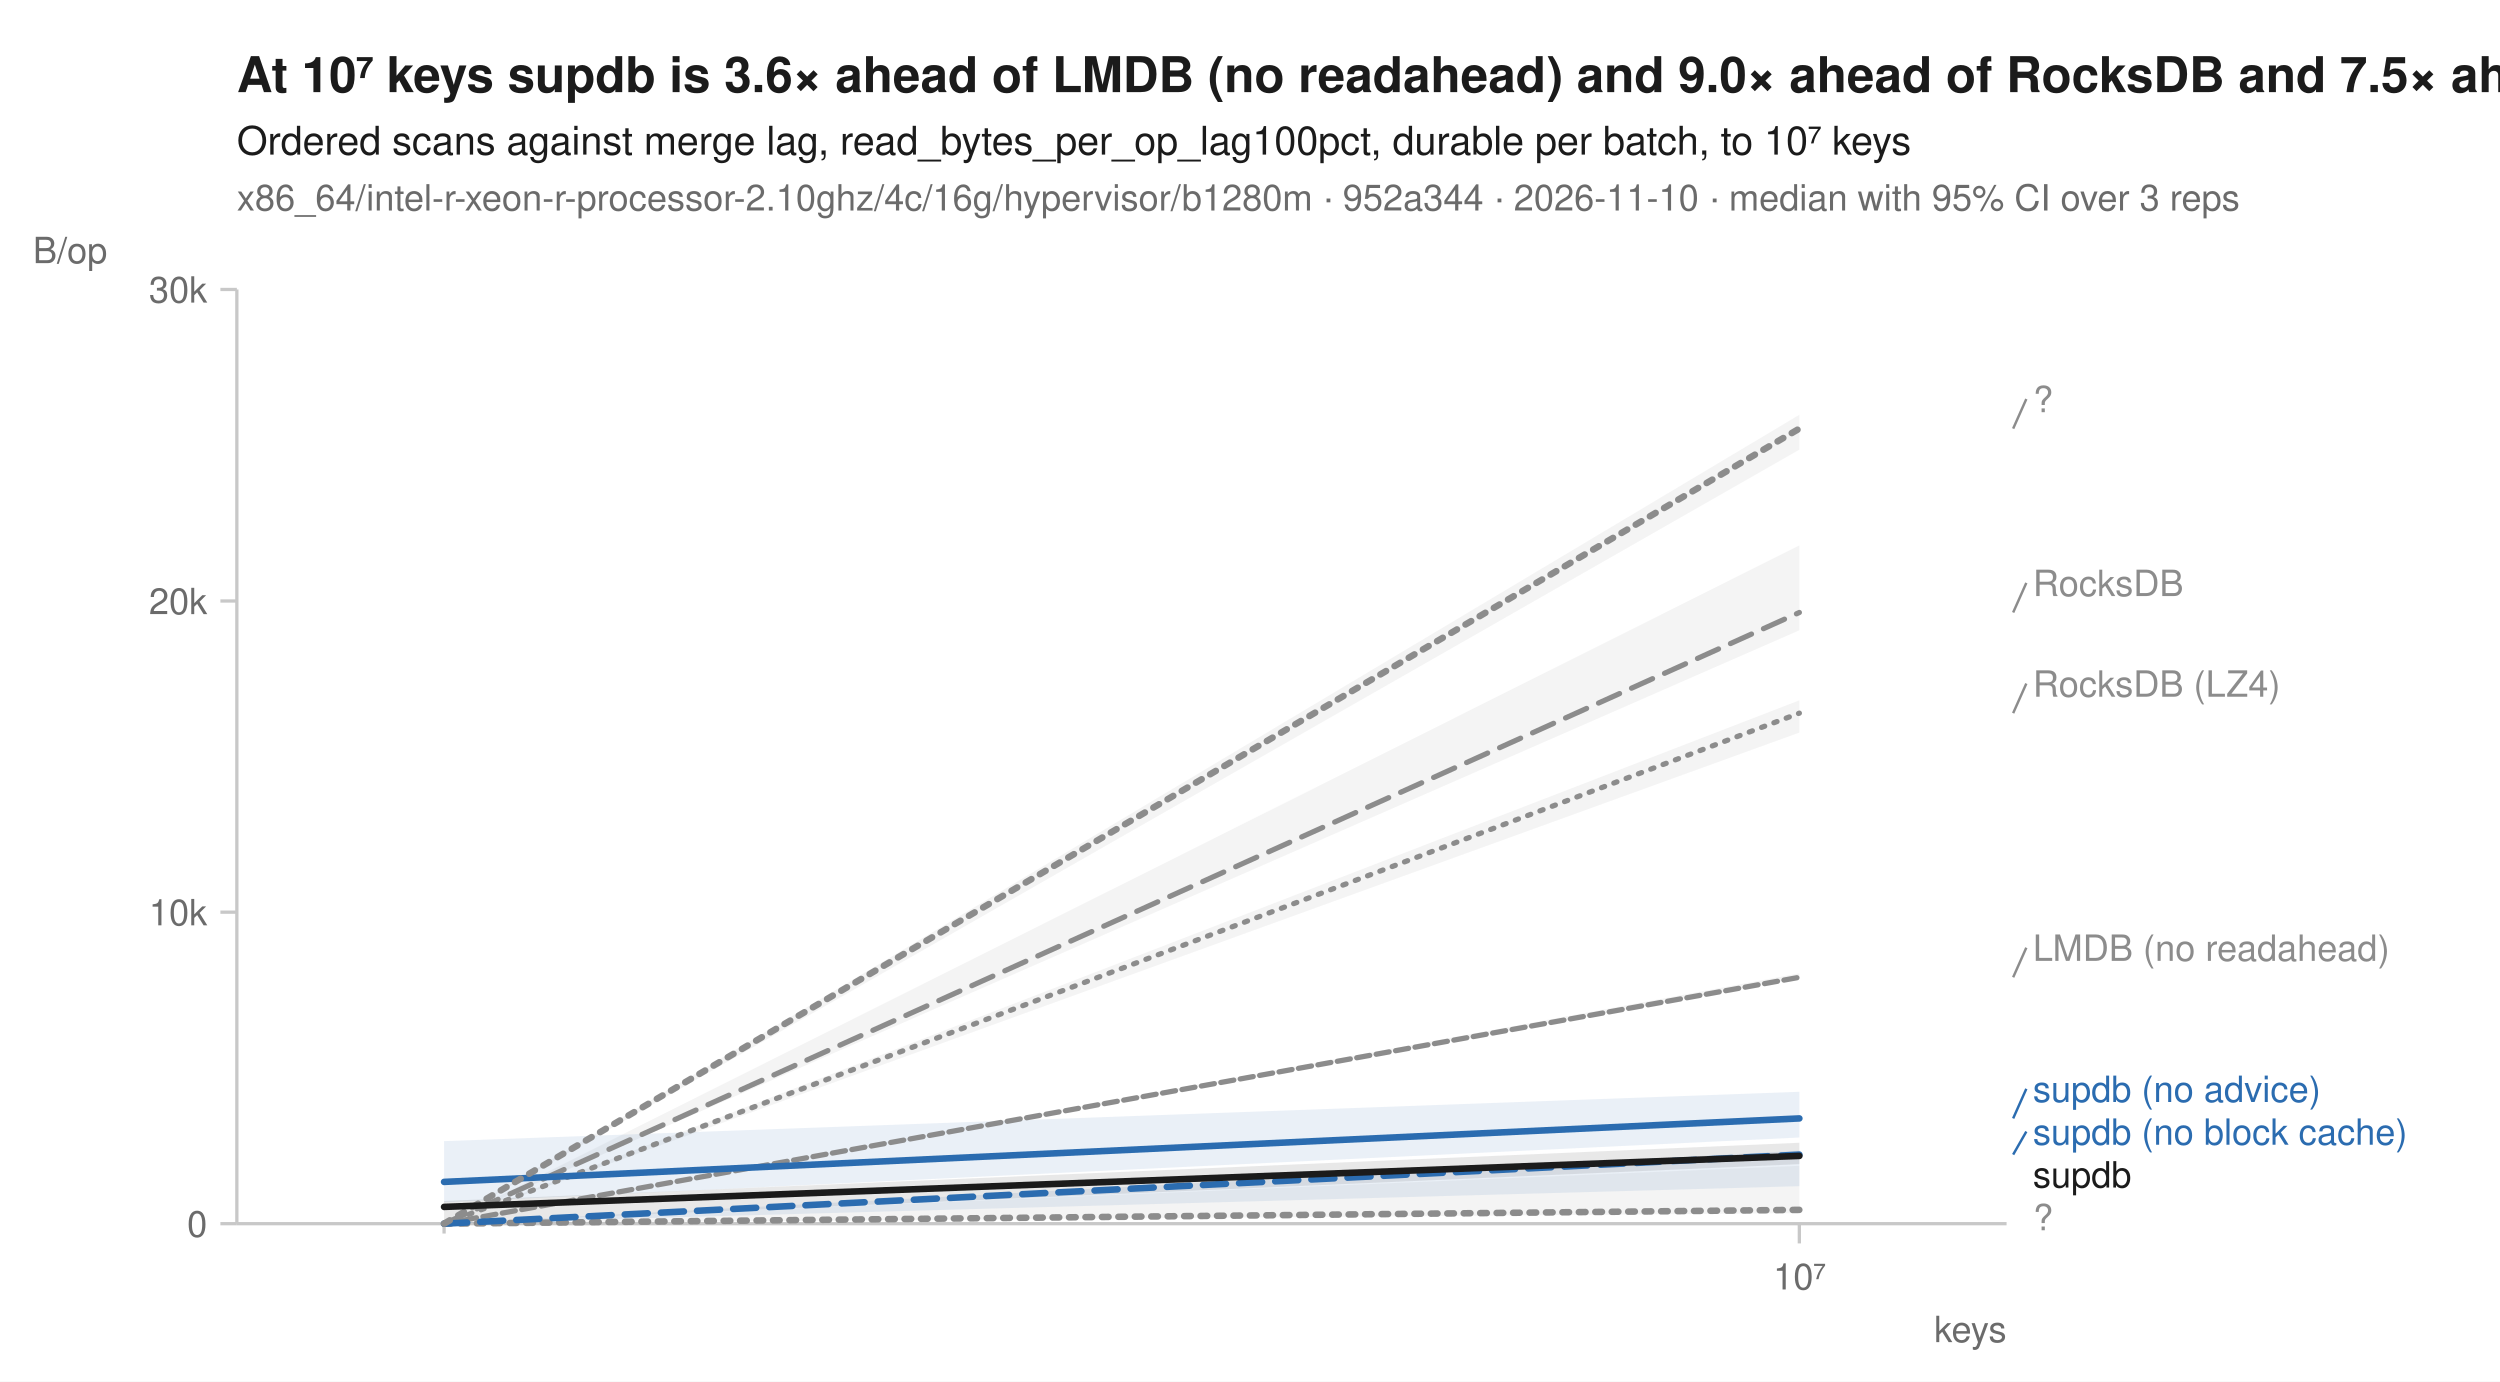
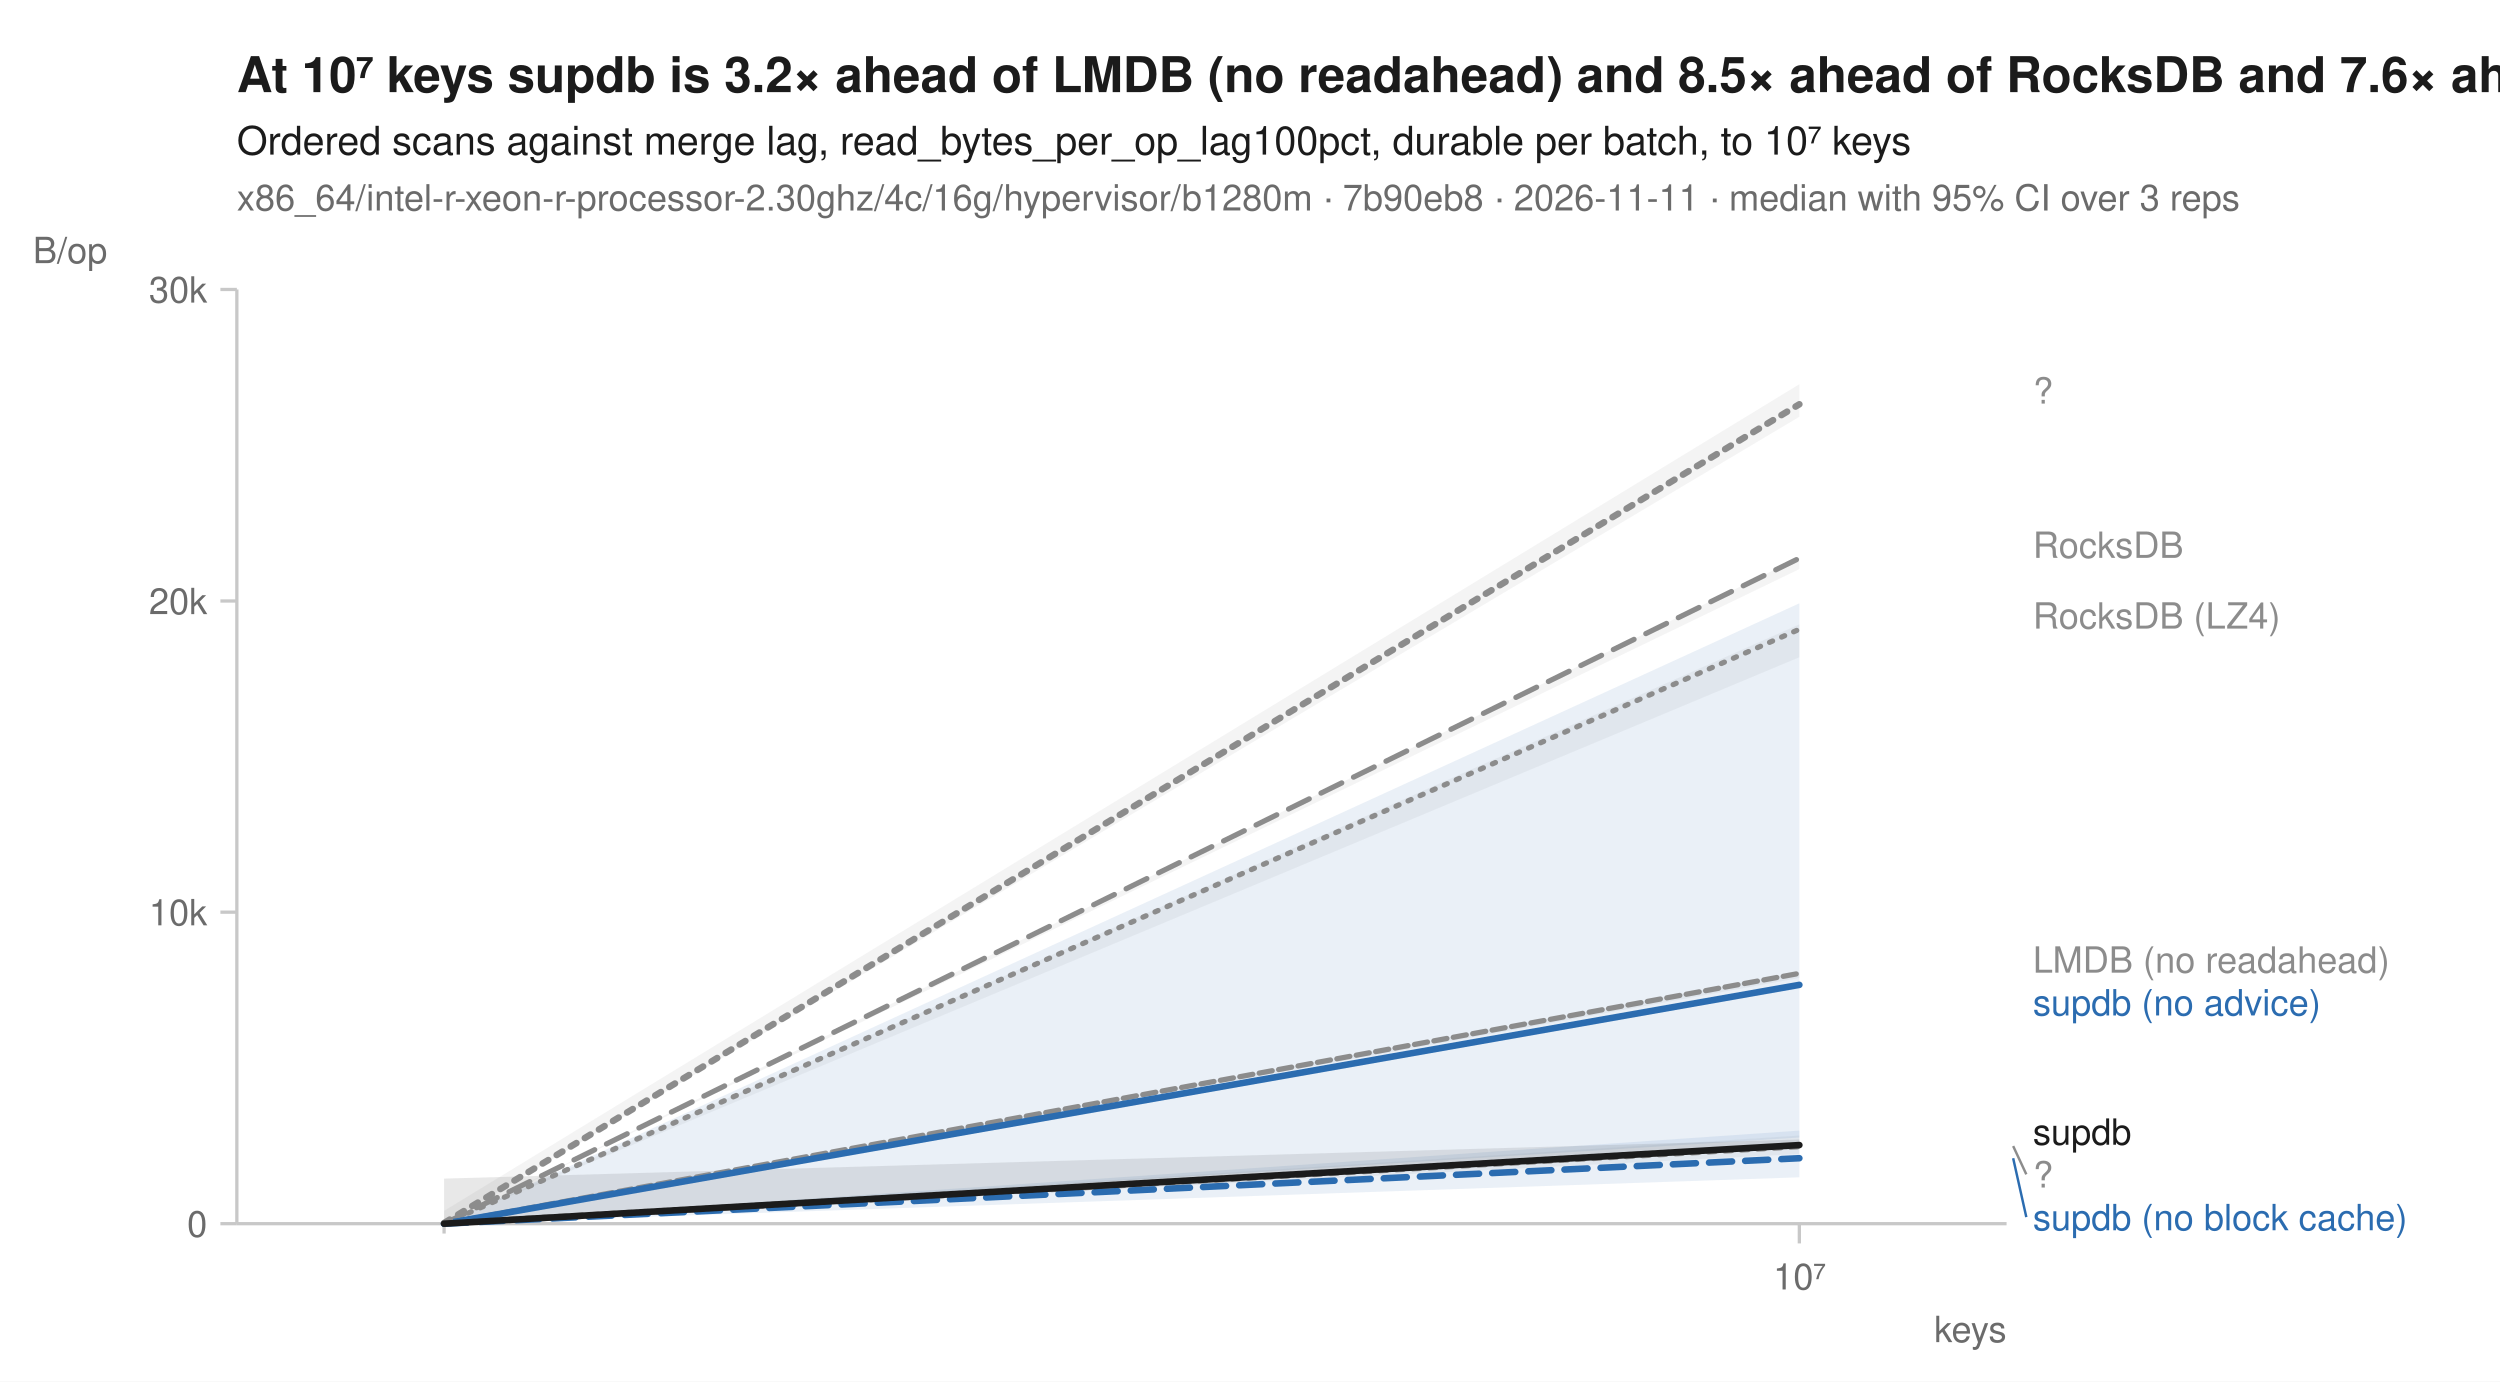
<svg xmlns="http://www.w3.org/2000/svg" width="760" height="420" viewBox="0 0 760 420" font-family="-apple-system, BlinkMacSystemFont, 'Segoe UI', Helvetica, Arial, sans-serif" fill="#1b1b1b">
  <rect width="760" height="420" fill="white" />
-   <text x="72" y="28" font-size="15" font-weight="600">At 10⁷ keys supdb is 3.6× ahead of LMDB (no readahead) and 9.0× ahead of RocksDB and 7.5× ahead of RocksDB (LZ4)</text>
+   <text x="72" y="28" font-size="15" font-weight="600">At 10⁷ keys supdb is 3.2× ahead of LMDB (no readahead) and 8.5× ahead of RocksDB and 7.6× ahead of RocksDB (LZ4)</text>
  <text x="72" y="47" font-size="12">Ordered scans against merge lag, read_bytes_per_op_lag100pct, durable per batch, to 10⁷ keys</text>
-   <text x="72" y="64" font-size="11" fill="#6b6b6b">x86_64/intel-r-xeon-r-processor-2.10ghz/4c/16g/hypervisor/b1280m · 952a344 · 2026-11-10 · median with 95% CI over 3 reps</text>
+   <text x="72" y="64" font-size="11" fill="#6b6b6b">x86_64/intel-r-xeon-r-processor-2.30ghz/4c/16g/hypervisor/b1280m · 7b90eb8 · 2026-11-11 · median with 95% CI over 3 reps</text>
  <line x1="72" y1="372" x2="610" y2="372" stroke="#c8c8c8" stroke-width="1" />
  <line x1="72" y1="88" x2="72" y2="372" stroke="#c8c8c8" stroke-width="1" />
  <line x1="135.0" y1="372" x2="135.0" y2="375" stroke="#c8c8c8" stroke-width="1" />
  <line x1="547.0" y1="372" x2="547.0" y2="378" stroke="#c8c8c8" stroke-width="1" />
  <text x="547.0" y="392" font-size="11" text-anchor="middle" fill="#6b6b6b">10⁷</text>
  <text x="610" y="408" font-size="11" text-anchor="end" fill="#6b6b6b">keys</text>
  <line x1="67" y1="372.0" x2="72" y2="372.0" stroke="#c8c8c8" stroke-width="1" />
  <text x="63" y="376.0" font-size="11" text-anchor="end" fill="#6b6b6b">0</text>
  <line x1="67" y1="277.3" x2="72" y2="277.3" stroke="#c8c8c8" stroke-width="1" />
  <text x="63" y="281.3" font-size="11" text-anchor="end" fill="#6b6b6b">10k</text>
  <line x1="67" y1="182.7" x2="72" y2="182.7" stroke="#c8c8c8" stroke-width="1" />
  <text x="63" y="186.7" font-size="11" text-anchor="end" fill="#6b6b6b">20k</text>
  <line x1="67" y1="88.0" x2="72" y2="88.0" stroke="#c8c8c8" stroke-width="1" />
  <text x="63" y="92.0" font-size="11" text-anchor="end" fill="#6b6b6b">30k</text>
  <text x="10" y="80" font-size="11" text-anchor="start" fill="#6b6b6b">B/op</text>
-   <path d="M135.0,372.0 L547.0,212.9 L547.0,222.7 L135.0,372.0 Z" fill="#8c8c8c" fill-opacity="0.10" />
-   <path d="M135.0,372.0 L547.0,295.9 L547.0,297.2 L135.0,372.0 Z" fill="#8c8c8c" fill-opacity="0.10" />
-   <path d="M135.0,371.9 L547.0,354.4 L547.0,368.8 L135.0,372.0 Z" fill="#8c8c8c" fill-opacity="0.10" />
-   <path d="M135.0,372.0 L547.0,165.8 L547.0,191.6 L135.0,372.0 Z" fill="#8c8c8c" fill-opacity="0.10" />
-   <path d="M135.0,372.0 L547.0,349.8 L547.0,360.6 L135.0,372.0 Z" fill="#2b6cb0" fill-opacity="0.10" />
-   <path d="M135.0,346.9 L547.0,331.9 L547.0,345.8 L135.0,365.5 Z" fill="#2b6cb0" fill-opacity="0.10" />
-   <path d="M135.0,372.0 L547.0,126.1 L547.0,136.7 L135.0,372.0 Z" fill="#8c8c8c" fill-opacity="0.10" />
-   <path d="M135.0,365.1 L547.0,347.4 L547.0,353.9 L135.0,371.9 Z" fill="#1b1b1b" fill-opacity="0.10" />
-   <path d="M135.0,372.0 L547.0,216.8 " fill="none" stroke="#8c8c8c" stroke-width="1.6" stroke-linejoin="round" stroke-linecap="round" stroke-dasharray="1,3" />
-   <path d="M135.0,372.0 L547.0,297.1 " fill="none" stroke="#8c8c8c" stroke-width="1.6" stroke-linejoin="round" stroke-linecap="round" stroke-dasharray="4,2" />
-   <path d="M135.0,372.0 L547.0,367.8 " fill="none" stroke="#8c8c8c" stroke-width="2" stroke-linejoin="round" stroke-linecap="round" stroke-dasharray="2,3" />
-   <path d="M135.0,372.0 L547.0,186.2 " fill="none" stroke="#8c8c8c" stroke-width="1.6" stroke-linejoin="round" stroke-linecap="round" stroke-dasharray="7,4" />
-   <path d="M135.0,372.0 L547.0,351.0 " fill="none" stroke="#2b6cb0" stroke-width="2" stroke-linejoin="round" stroke-linecap="round" stroke-dasharray="7,4" />
-   <path d="M135.0,359.3 L547.0,340.0 " fill="none" stroke="#2b6cb0" stroke-width="2" stroke-linejoin="round" stroke-linecap="round" />
-   <path d="M135.0,372.0 L547.0,130.3 " fill="none" stroke="#8c8c8c" stroke-width="2" stroke-linejoin="round" stroke-linecap="round" stroke-dasharray="2,3" />
-   <path d="M135.0,366.9 L547.0,351.4 " fill="none" stroke="#1b1b1b" stroke-width="2" stroke-linejoin="round" stroke-linecap="round" />
-   <line x1="612.0" y1="130.3" x2="616.0" y2="121.3" stroke="#8c8c8c" stroke-width="0.75" />
-   <text x="618.0" y="125.3" font-size="11" fill="#8c8c8c">?</text>
-   <line x1="612.0" y1="186.2" x2="616.0" y2="177.2" stroke="#8c8c8c" stroke-width="0.75" />
-   <text x="618.0" y="181.2" font-size="11" fill="#8c8c8c">RocksDB</text>
-   <line x1="612.0" y1="216.8" x2="616.0" y2="207.8" stroke="#8c8c8c" stroke-width="0.75" />
-   <text x="618.0" y="211.8" font-size="11" fill="#8c8c8c">RocksDB (LZ4)</text>
-   <line x1="612.0" y1="297.1" x2="616.0" y2="288.1" stroke="#8c8c8c" stroke-width="0.75" />
-   <text x="618.0" y="292.1" font-size="11" fill="#8c8c8c">LMDB (no readahead)</text>
-   <line x1="612.0" y1="340.0" x2="616.0" y2="331.0" stroke="#2b6cb0" stroke-width="0.75" />
-   <text x="618.0" y="335.0" font-size="11" fill="#2b6cb0">supdb (no advice)</text>
-   <line x1="612.0" y1="351.0" x2="616.0" y2="344.0" stroke="#2b6cb0" stroke-width="0.75" />
-   <text x="618.0" y="348.0" font-size="11" fill="#2b6cb0">supdb (no block cache)</text>
-   <text x="618.0" y="361.0" font-size="11" fill="#1b1b1b">supdb</text>
-   <text x="618.0" y="374.0" font-size="11" fill="#8c8c8c">?</text>
+   <path d="M135.0,372.0 L547.0,189.8 L547.0,199.8 L135.0,372.0 Z" fill="#8c8c8c" fill-opacity="0.10" />
+   <path d="M135.0,372.0 L547.0,295.5 L547.0,297.3 L135.0,372.0 Z" fill="#8c8c8c" fill-opacity="0.10" />
+   <path d="M135.0,371.9 L547.0,345.2 L547.0,350.8 L135.0,372.0 Z" fill="#8c8c8c" fill-opacity="0.10" />
+   <path d="M135.0,372.0 L547.0,169.5 L547.0,173.0 L135.0,372.0 Z" fill="#8c8c8c" fill-opacity="0.10" />
+   <path d="M135.0,372.0 L547.0,343.7 L547.0,357.9 L135.0,372.0 Z" fill="#2b6cb0" fill-opacity="0.10" />
+   <path d="M135.0,372.0 L547.0,183.4 L547.0,345.8 L135.0,372.0 Z" fill="#2b6cb0" fill-opacity="0.10" />
+   <path d="M135.0,368.1 L547.0,116.8 L547.0,126.7 L135.0,372.0 Z" fill="#8c8c8c" fill-opacity="0.10" />
+   <path d="M135.0,358.3 L547.0,346.4 L547.0,348.3 L135.0,372.0 Z" fill="#1b1b1b" fill-opacity="0.10" />
+   <path d="M135.0,372.0 L547.0,191.3 " fill="none" stroke="#8c8c8c" stroke-width="1.6" stroke-linejoin="round" stroke-linecap="round" stroke-dasharray="1,3" />
+   <path d="M135.0,372.0 L547.0,295.9 " fill="none" stroke="#8c8c8c" stroke-width="1.6" stroke-linejoin="round" stroke-linecap="round" stroke-dasharray="4,2" />
+   <path d="M135.0,372.0 L547.0,348.4 " fill="none" stroke="#8c8c8c" stroke-width="2" stroke-linejoin="round" stroke-linecap="round" stroke-dasharray="2,3" />
+   <path d="M135.0,372.0 L547.0,169.7 " fill="none" stroke="#8c8c8c" stroke-width="1.6" stroke-linejoin="round" stroke-linecap="round" stroke-dasharray="7,4" />
+   <path d="M135.0,372.0 L547.0,352.1 " fill="none" stroke="#2b6cb0" stroke-width="2" stroke-linejoin="round" stroke-linecap="round" stroke-dasharray="7,4" />
+   <path d="M135.0,372.0 L547.0,299.4 " fill="none" stroke="#2b6cb0" stroke-width="2" stroke-linejoin="round" stroke-linecap="round" />
+   <path d="M135.0,371.8 L547.0,122.9 " fill="none" stroke="#8c8c8c" stroke-width="2" stroke-linejoin="round" stroke-linecap="round" stroke-dasharray="2,3" />
+   <path d="M135.0,372.0 L547.0,348.1 " fill="none" stroke="#1b1b1b" stroke-width="2" stroke-linejoin="round" stroke-linecap="round" />
+   <text x="618.0" y="122.7" font-size="11" fill="#8c8c8c">?</text>
+   <text x="618.0" y="169.6" font-size="11" fill="#8c8c8c">RocksDB</text>
+   <text x="618.0" y="191.1" font-size="11" fill="#8c8c8c">RocksDB (LZ4)</text>
+   <text x="618.0" y="295.7" font-size="11" fill="#8c8c8c">LMDB (no readahead)</text>
+   <text x="618.0" y="308.7" font-size="11" fill="#2b6cb0">supdb (no advice)</text>
+   <text x="618.0" y="348.0" font-size="11" fill="#1b1b1b">supdb</text>
+   <line x1="612.0" y1="348.4" x2="616.0" y2="357.0" stroke="#8c8c8c" stroke-width="0.75" />
+   <text x="618.0" y="361.0" font-size="11" fill="#8c8c8c">?</text>
+   <line x1="612.0" y1="352.1" x2="616.0" y2="370.0" stroke="#2b6cb0" stroke-width="0.75" />
+   <text x="618.0" y="374.0" font-size="11" fill="#2b6cb0">supdb (no block cache)</text>
</svg>
